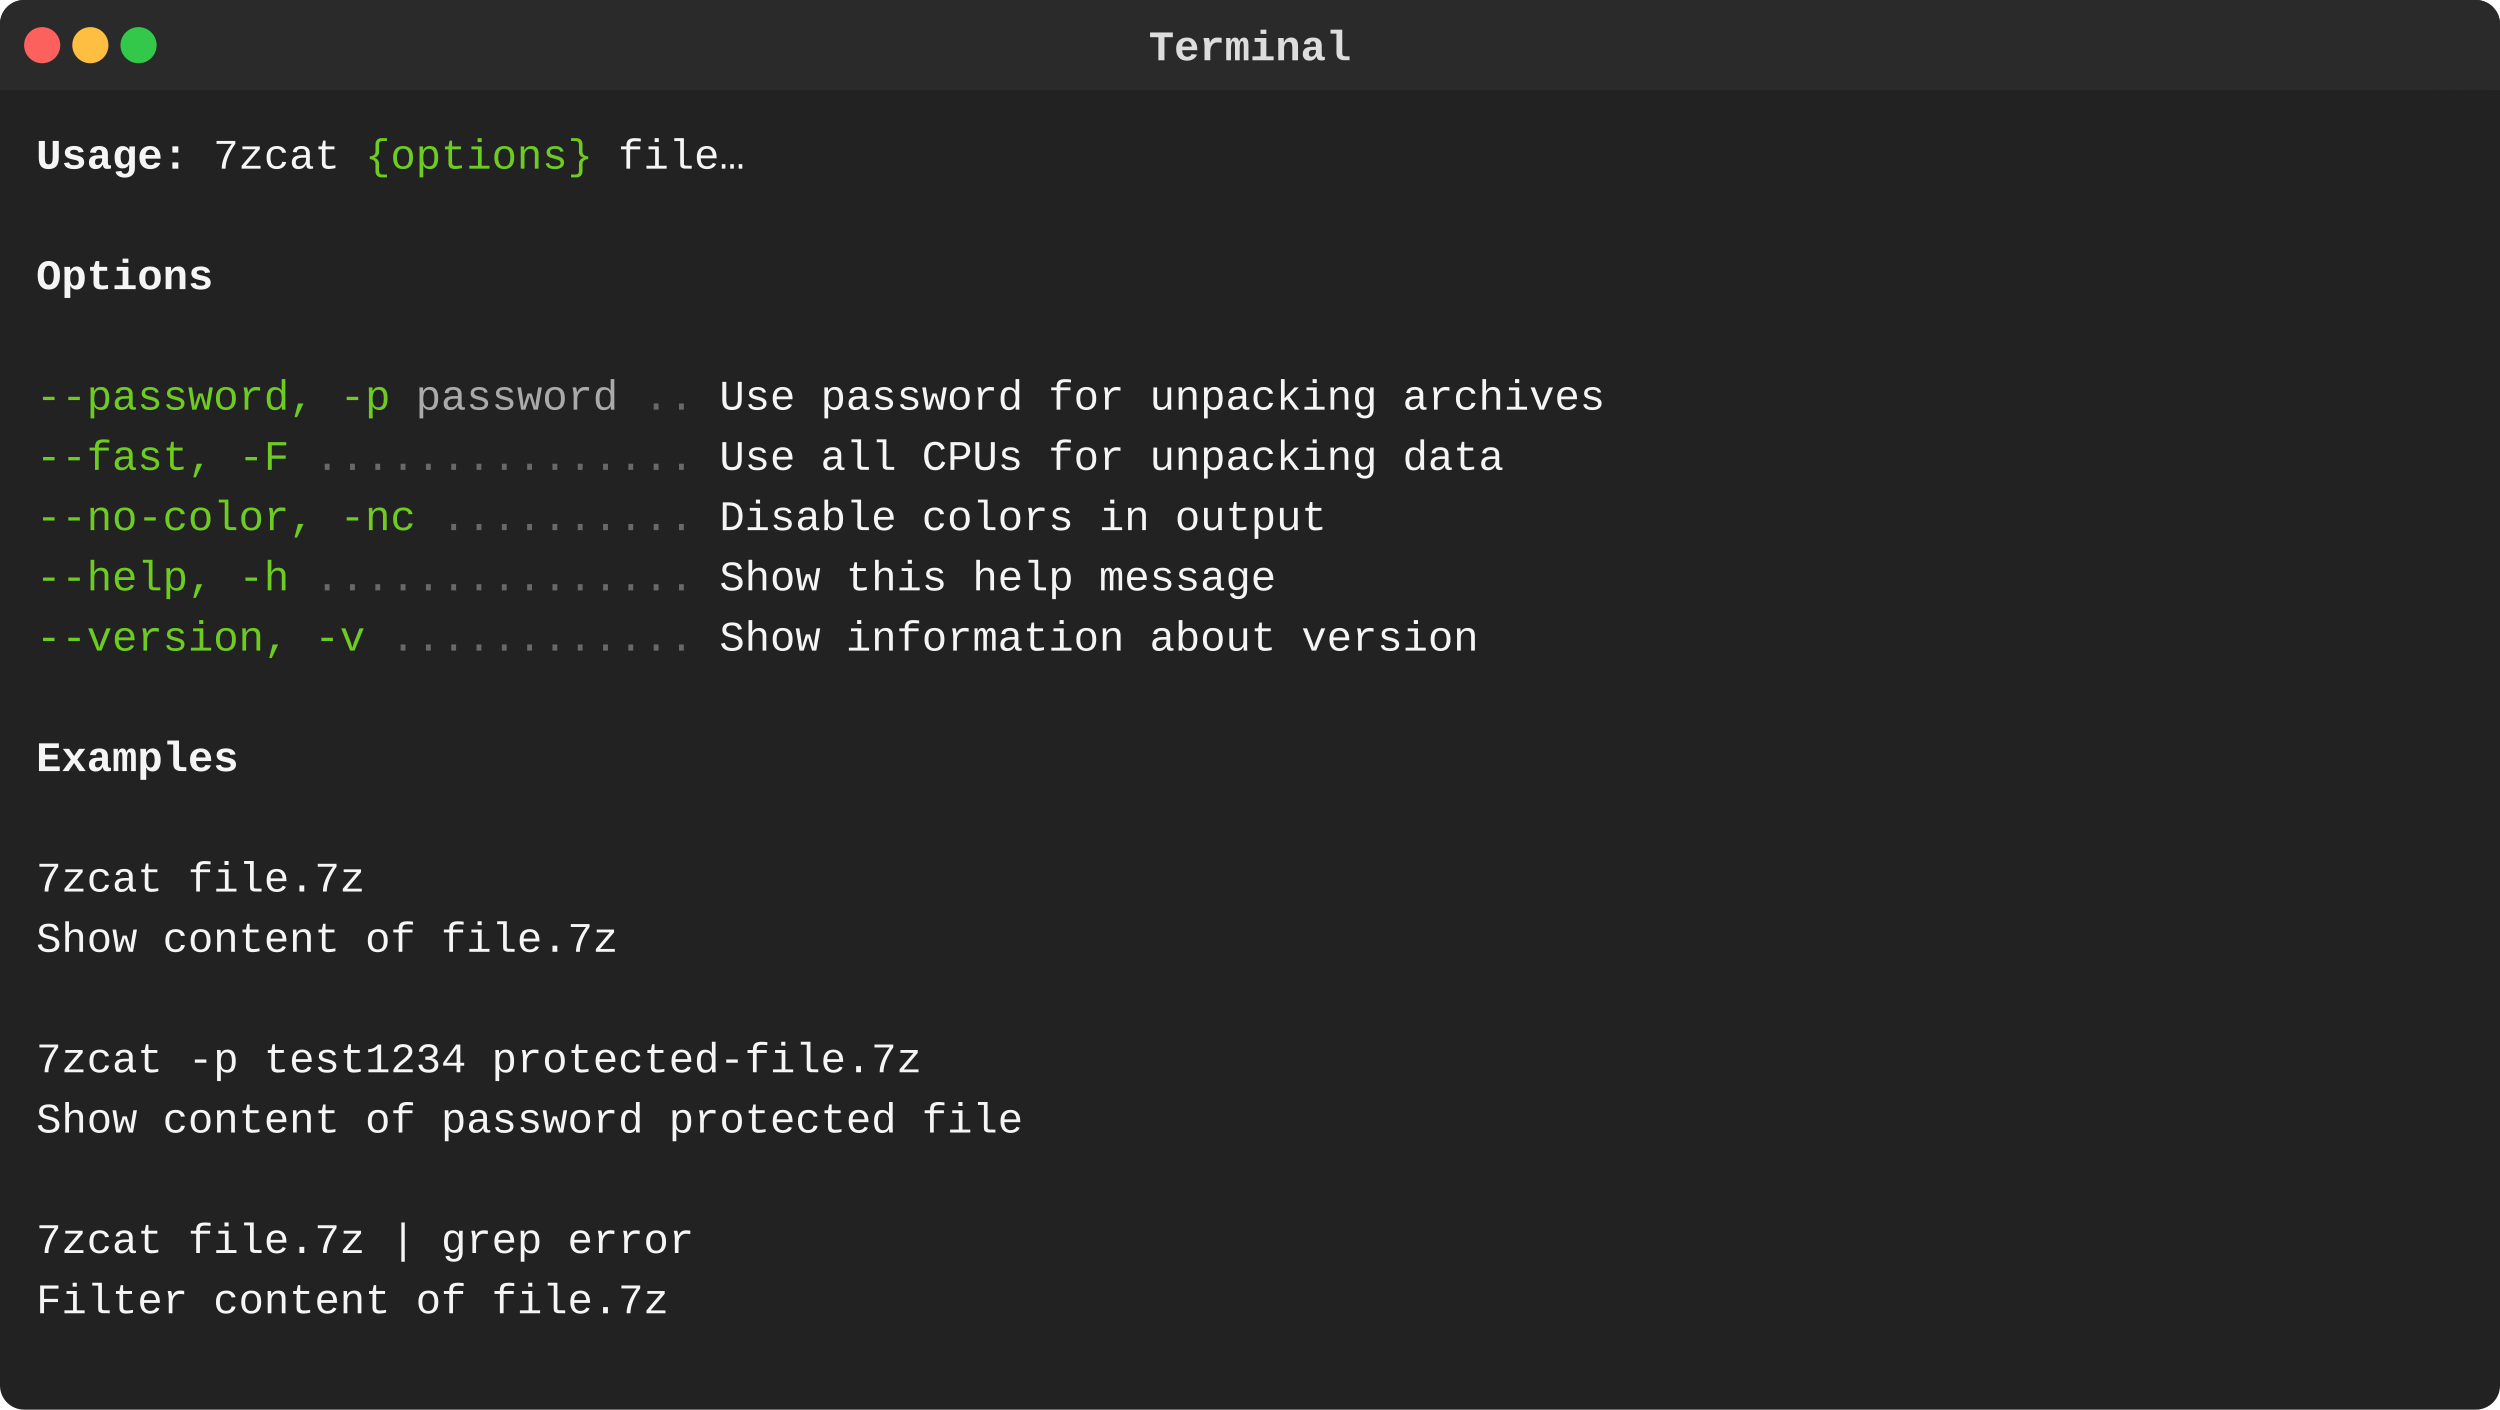
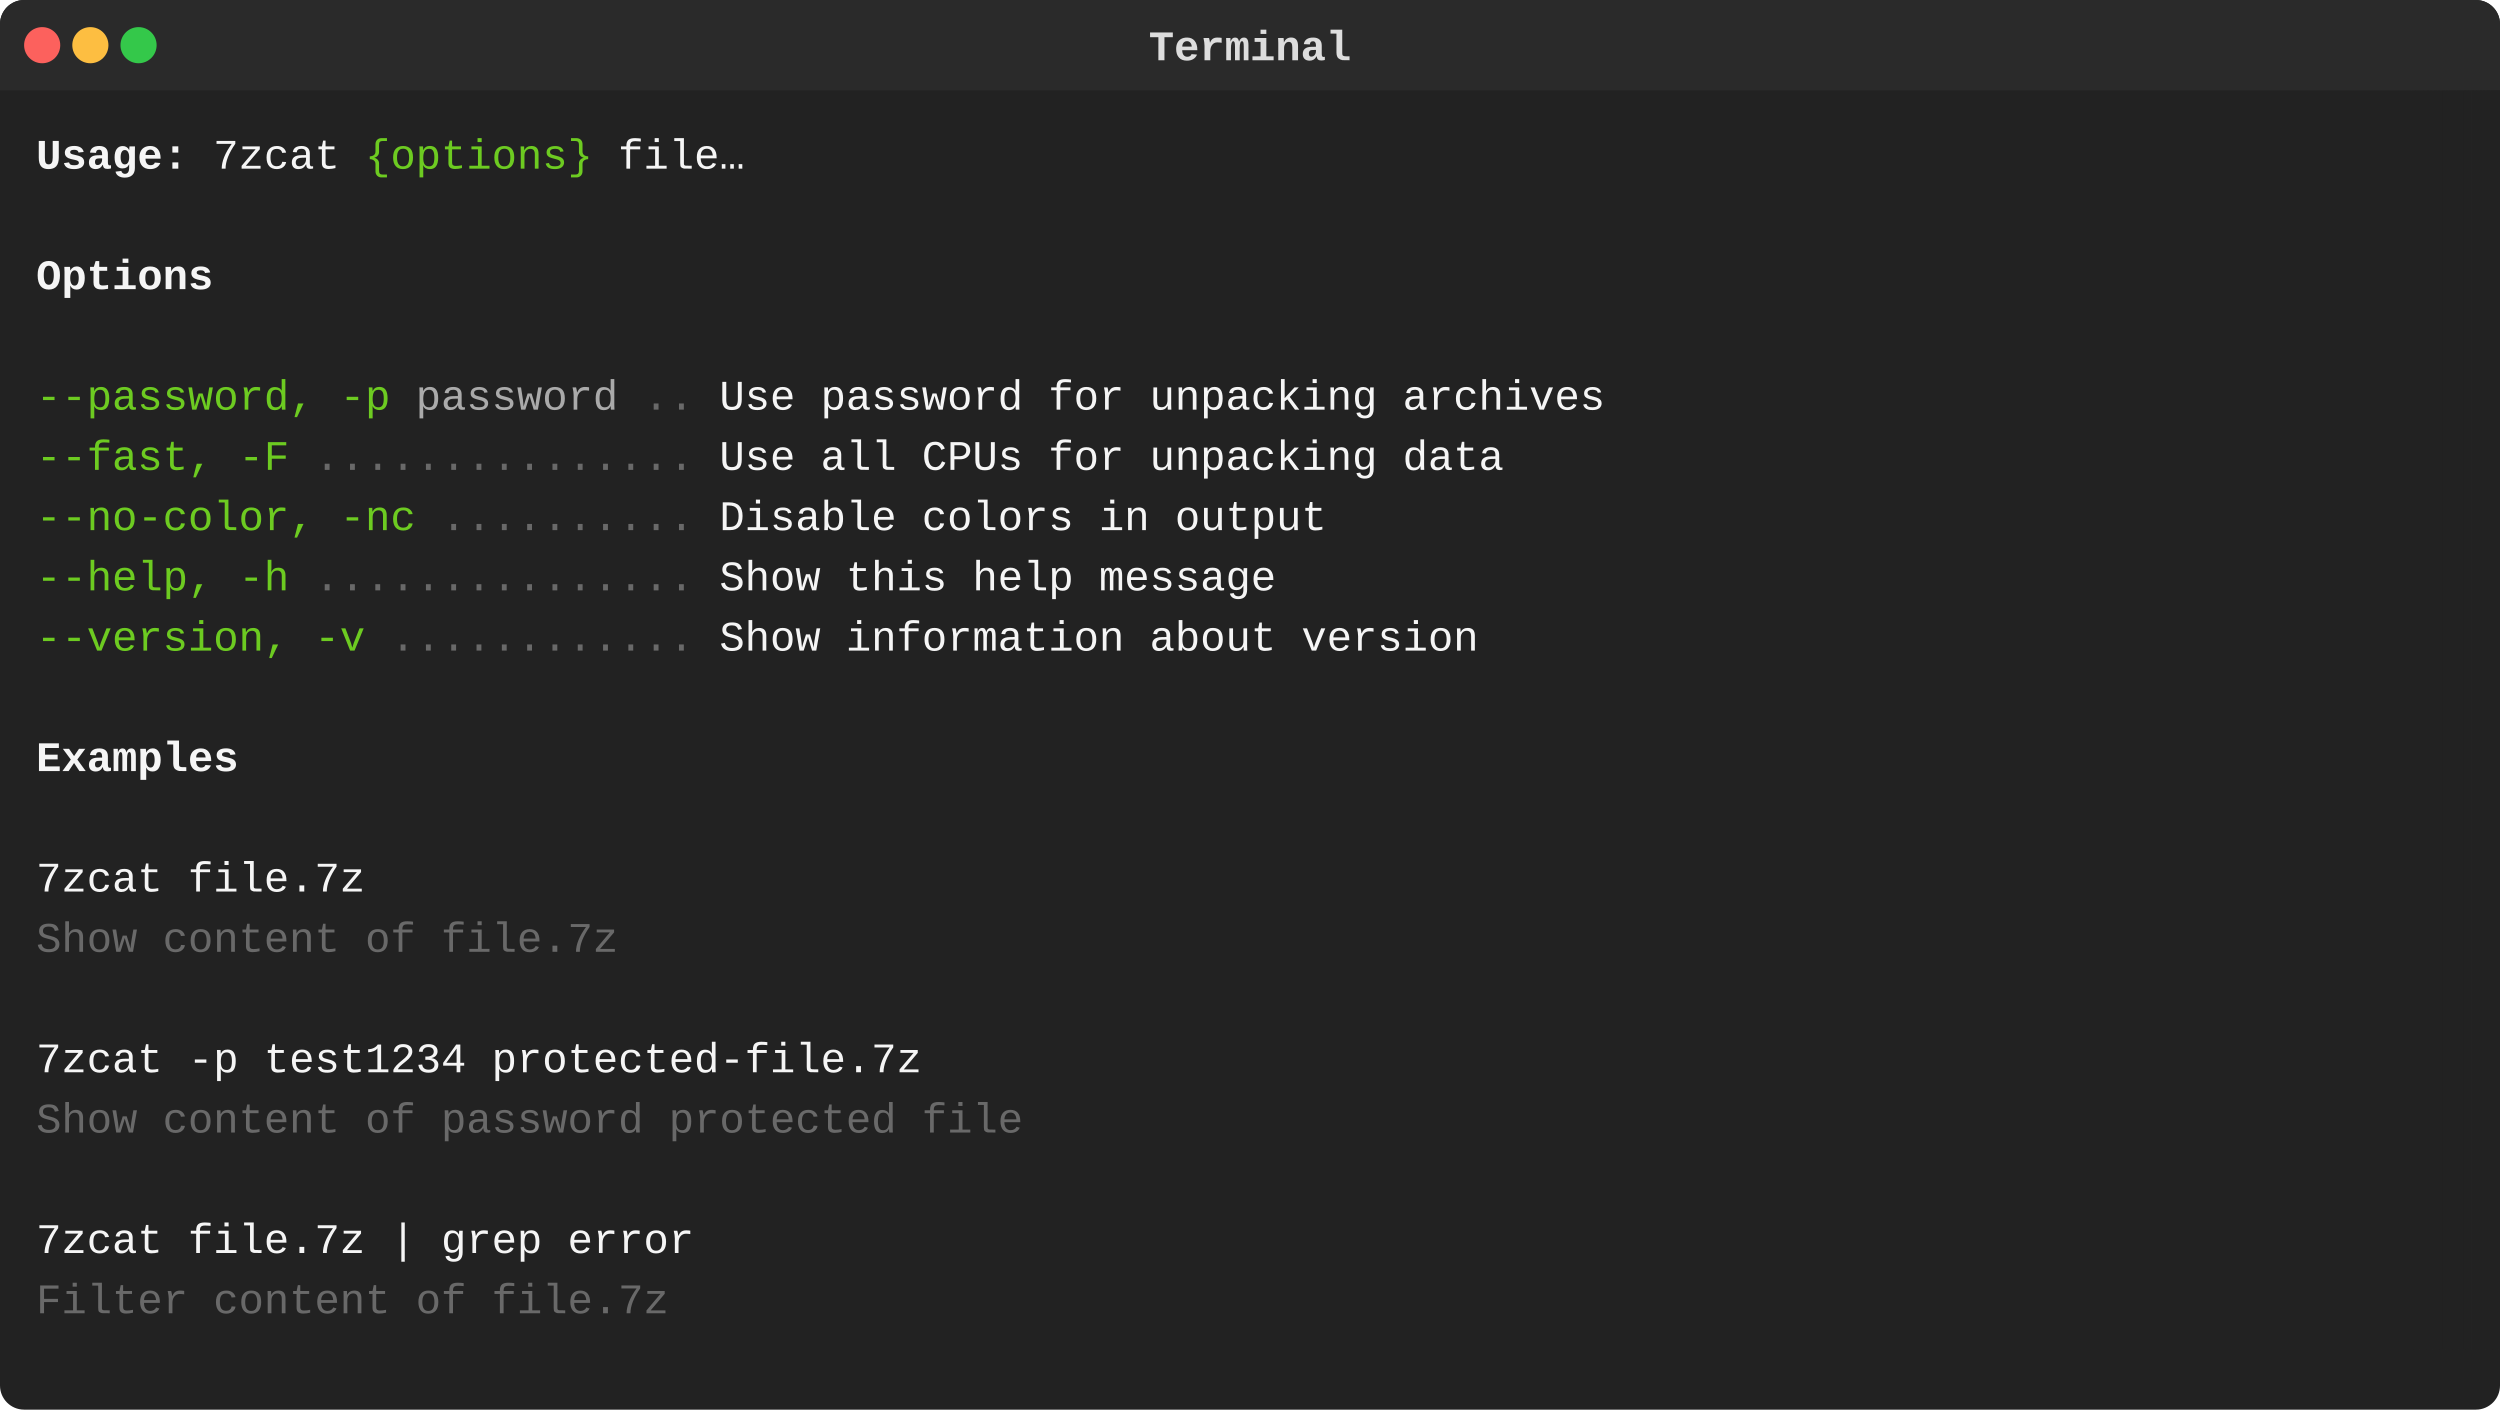
<svg xmlns="http://www.w3.org/2000/svg" width="830" height="468" viewBox="0 0 830 468" fill="none">
  <defs>
    <linearGradient id="fog" x1="0" x2="1" y1="0" y2="0">
      <stop offset="0%" class="bg" stop-opacity="0" />
      <stop offset="98%" class="bg" stop-opacity="1" />
    </linearGradient>
  </defs>
  <style>
    text { font-family: ui-monospace, 'JetBrains Mono', 'Fira Code', 'Iosevka', SFMono-Regular, 'SF Mono', Menlo, Consolas, 'Liberation Mono', monospace; font-size: 14px; font-display: swap; white-space: pre; }
    tspan { white-space: pre; }

    .bold { font-weight: bold; }
    .italic { font-style: italic; }
    .underline { text-decoration-line: underline; }
    .dim { opacity: 0.75; }
    .terminal { font-weight: bold; }

    text { fill: #F5F5F5; }
    .terminal { fill: #DDD; }
    .bg { fill: #222; stop-color: #222; }
    .window { fill: #2A2A2A; }
    tspan.r { fill: #D22424; }
    tspan.g { fill: #6DCB21; }
    tspan.y { fill: #DAC425; }
    tspan.b { fill: #5C9AD8; }
    tspan.m { fill: #B6419E; }
    tspan.c { fill: #38AFC5; }
    tspan.LG { fill: #AAA; }
    tspan.DG { fill: #696969; }
    tspan.R { fill: #EF5A56; }
    tspan.G { fill: #49E471; }
    tspan.Y { fill: #E3E342; }
    tspan.B { fill: #7AAAE4; }
    tspan.M { fill: #B853D9; }
    tspan.C { fill: #5FD5DE; }
    tspan.W { fill: #BEBEBE; }
    ::-moz-selection { color: #CCC; fill: #CCC; background: #444; }
    ::selection { color: #CCC; fill: #CCC; background: #444; }

  </style>
  <rect width="830" height="468" x="0" y="0" rx="8" ry="8" class="bg" />
  <path class="window" d="M8 0h814a8 8 0 0 1 8 8v22H0V8a8 8 0 0 1 8-8Z" shape="rect 0 0 830 30 8 8 0 0 1@c79e7e5e" />
  <circle r="6" cx="14" cy="15" fill="#FC615D" />
  <circle r="6" cx="30" cy="15" fill="#FDBE41" />
  <circle r="6" cx="46" cy="15" fill="#34C84A" />
  <text x="50%" y="20" text-anchor="middle">
    <tspan class="terminal">Terminal</tspan>
  </text>
  <text x="12" y="56">
    <tspan class="bold">Usage:</tspan> 7zcat <tspan class="g">{options}</tspan> file…</text>
  <text x="12" y="96">
    <tspan class="bold">Options</tspan>
  </text>
  <text x="12" y="136">
    <tspan class="g">--password, -p</tspan>
    <tspan class="LG">password</tspan>
    <tspan class="DG">..</tspan> Use password for unpacking archives</text>
  <text x="12" y="156">
    <tspan class="g">--fast, -F</tspan>
    <tspan class="DG">...............</tspan> Use all CPUs for unpacking data</text>
  <text x="12" y="176">
    <tspan class="g">--no-color, -nc</tspan>
    <tspan class="DG">..........</tspan> Disable colors in output</text>
  <text x="12" y="196">
    <tspan class="g">--help, -h</tspan>
    <tspan class="DG">...............</tspan> Show this help message</text>
  <text x="12" y="216">
    <tspan class="g">--version, -v</tspan>
    <tspan class="DG">............</tspan> Show information about version</text>
  <text x="12" y="256">
    <tspan class="bold">Examples</tspan>
  </text>
  <text x="12" y="296">  7zcat file.7z</text>
  <text x="12" y="316">
-     <tspan>Show content of file.7z</tspan>
+     <tspan class="DG">  Show content of file.7z</tspan>
  </text>
  <text x="12" y="356">  7zcat -p test1234 protected-file.7z</text>
  <text x="12" y="376">
-     <tspan>Show content of password protected file</tspan>
+     <tspan class="DG">  Show content of password protected file</tspan>
  </text>
  <text x="12" y="416">  7zcat file.7z | grep error</text>
  <text x="12" y="436">
-     <tspan>Filter content of file.7z</tspan>
+     <tspan class="DG">  Filter content of file.7z</tspan>
  </text>
  <rect x="800" y="30" width="30.3" height="418" fill="url(#fog)" />
</svg>
